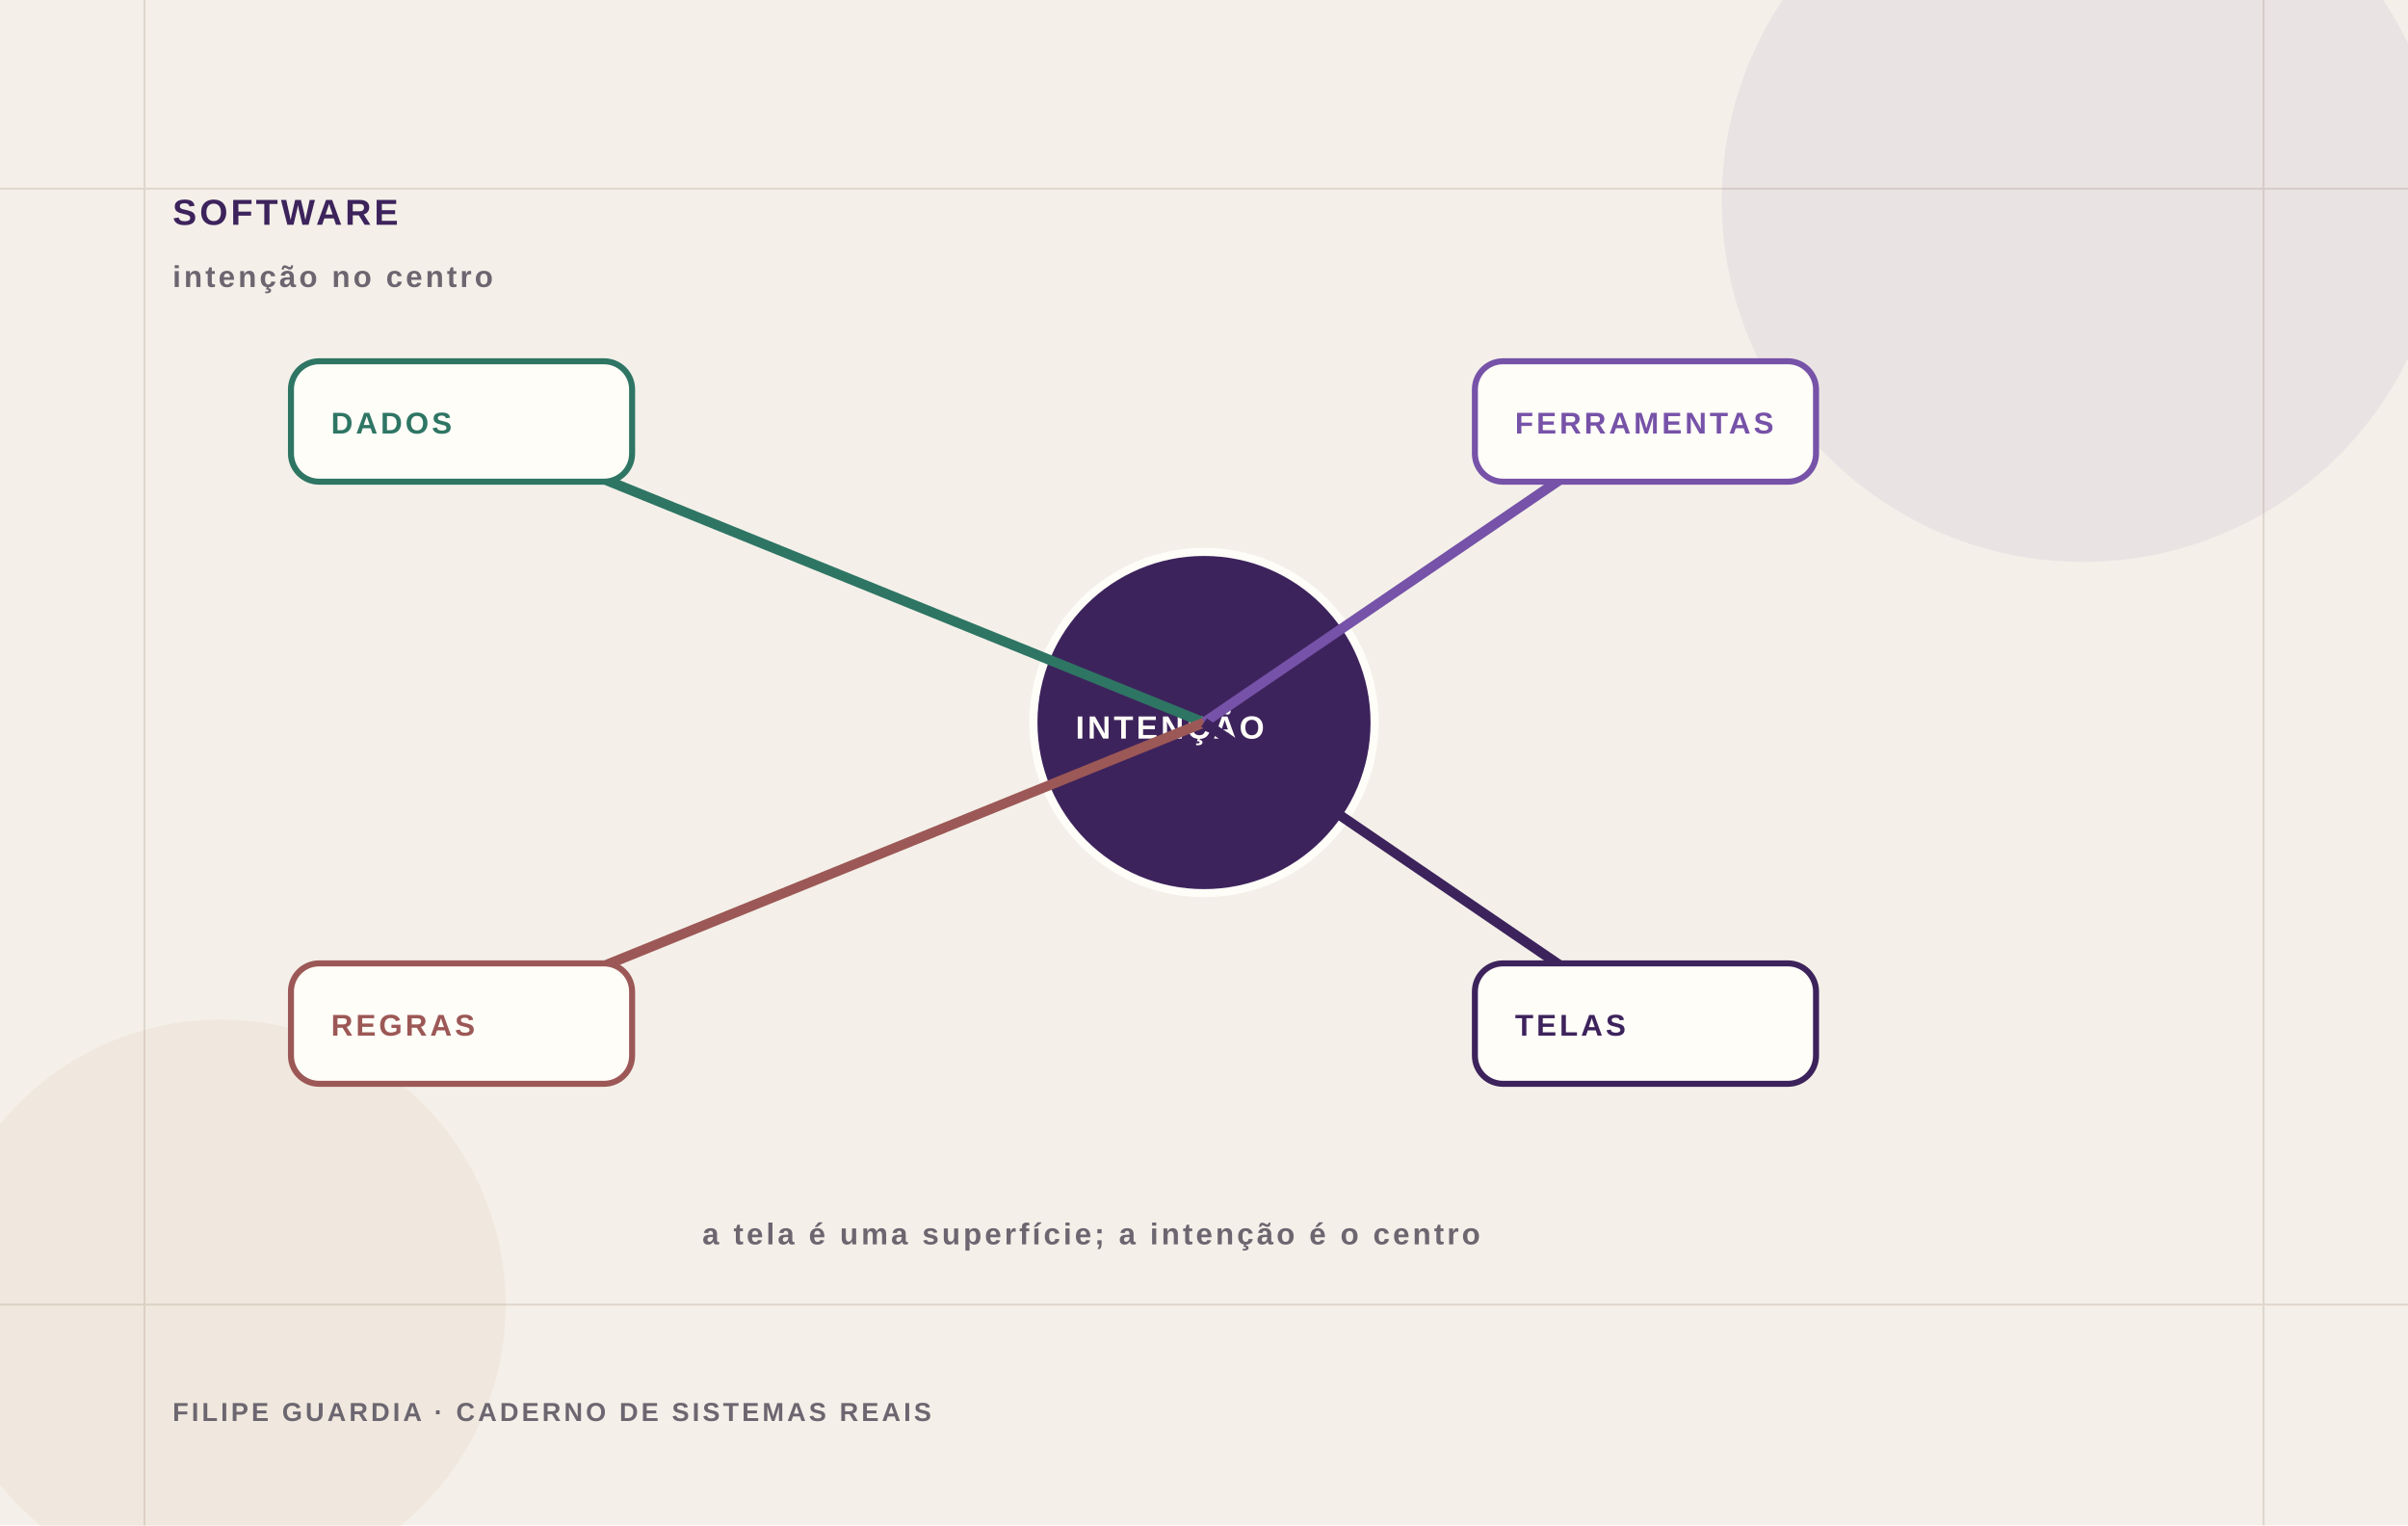
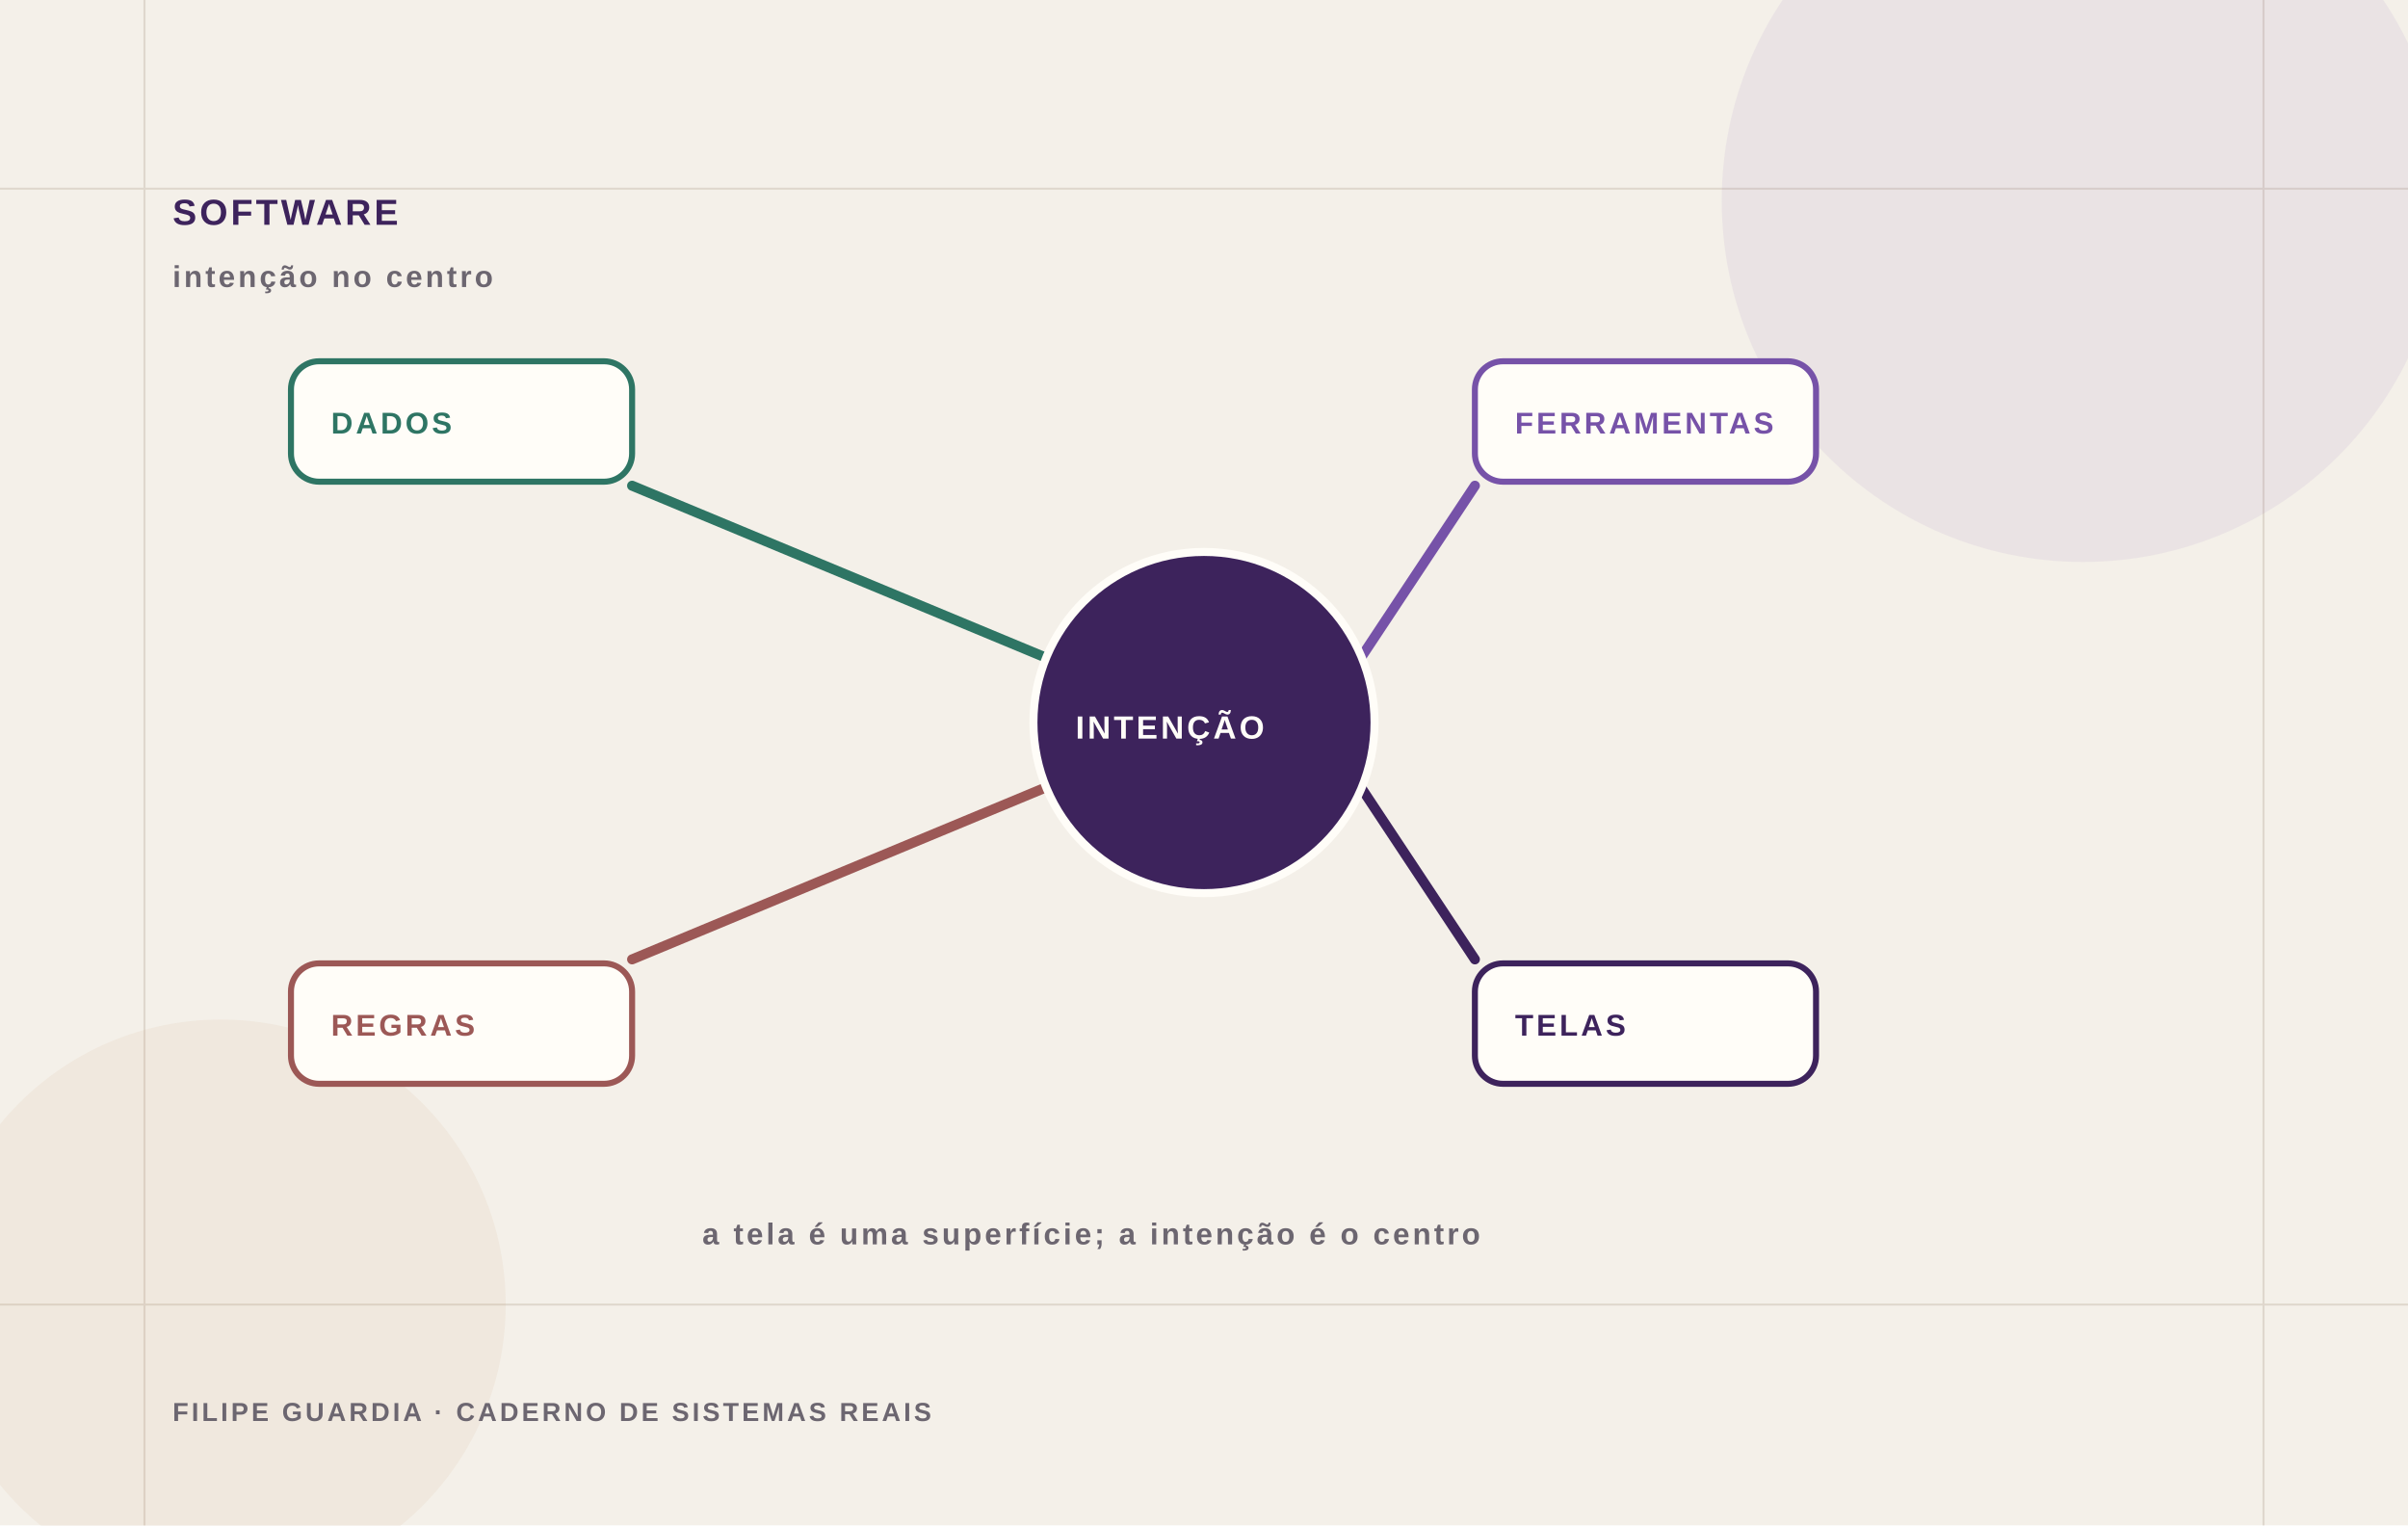
<svg xmlns="http://www.w3.org/2000/svg" viewBox="0 0 1200 760" role="img" aria-labelledby="title desc">
  <rect width="1200" height="760" fill="#f4f0e9" />
  <path d="M0 94H1200M0 650H1200M72 0V760M1128 0V760" stroke="#d9d1c5" stroke-width="1" opacity=".8" />
  <circle cx="1038" cy="100" r="180" fill="#7652a8" opacity=".08" />
  <circle cx="110" cy="650" r="142" fill="#bb8754" opacity=".08" />
  <text x="86" y="112" fill="#3d235c" font-family="Arial, sans-serif" font-size="18" font-weight="800" letter-spacing="1.5">SOFTWARE</text>
  <text x="86" y="143" fill="#6c6670" font-family="Arial, sans-serif" font-size="15" font-weight="650" letter-spacing="1.5">intenção no centro</text>
  <text x="86" y="708" fill="#6c6670" font-family="Arial, sans-serif" font-size="13" font-weight="650" letter-spacing="1.5">FILIPE GUARDIA · CADERNO DE SISTEMAS REAIS</text>
+   <path d="M522 328L315 242" stroke="#2e7564" stroke-width="5" fill="none" stroke-linecap="round" />
+   <path d="M678 328L735 242" stroke="#7652a8" stroke-width="5" fill="none" stroke-linecap="round" />
+   <path d="M522 392L315 478" stroke="#9c5856" stroke-width="5" fill="none" stroke-linecap="round" />
+   <path d="M678 392L735 478" stroke="#3d235c" stroke-width="5" fill="none" stroke-linecap="round" />
+   <rect x="145" y="180" width="170" height="60" rx="14" fill="#fffdf8" stroke="#2e7564" stroke-width="3" />
+   <text x="165" y="216" fill="#2e7564" font-family="Arial, sans-serif" font-size="15" font-weight="800" letter-spacing="1.5">DADOS</text>
+   <rect x="735" y="180" width="170" height="60" rx="14" fill="#fffdf8" stroke="#7652a8" stroke-width="3" />
+   <text x="755" y="216" fill="#7652a8" font-family="Arial, sans-serif" font-size="15" font-weight="800" letter-spacing="1.5">FERRAMENTAS</text>
+   <rect x="145" y="480" width="170" height="60" rx="14" fill="#fffdf8" stroke="#9c5856" stroke-width="3" />
+   <text x="165" y="516" fill="#9c5856" font-family="Arial, sans-serif" font-size="15" font-weight="800" letter-spacing="1.5">REGRAS</text>
+   <rect x="735" y="480" width="170" height="60" rx="14" fill="#fffdf8" stroke="#3d235c" stroke-width="3" />
+   <text x="755" y="516" fill="#3d235c" font-family="Arial, sans-serif" font-size="15" font-weight="800" letter-spacing="1.5">TELAS</text>
  <circle cx="600" cy="360" r="85" fill="#3d235c" stroke="#fffdf8" stroke-width="4" />
  <text x="536" y="368" fill="#fffdf8" font-family="Arial, sans-serif" font-size="16" font-weight="800" letter-spacing="1.5">INTENÇÃO</text>
-   <path d="M600 360L230 210" stroke="#2e7564" stroke-width="5" fill="none" />
-   <rect x="145" y="180" width="170" height="60" rx="14" fill="#fffdf8" stroke="#2e7564" stroke-width="3" />
-   <text x="165" y="216" fill="#2e7564" font-family="Arial, sans-serif" font-size="15" font-weight="800" letter-spacing="1.5">DADOS</text>
-   <path d="M600 360L820 210" stroke="#7652a8" stroke-width="5" fill="none" />
-   <rect x="735" y="180" width="170" height="60" rx="14" fill="#fffdf8" stroke="#7652a8" stroke-width="3" />
-   <text x="755" y="216" fill="#7652a8" font-family="Arial, sans-serif" font-size="15" font-weight="800" letter-spacing="1.5">FERRAMENTAS</text>
-   <path d="M600 360L230 510" stroke="#9c5856" stroke-width="5" fill="none" />
-   <rect x="145" y="480" width="170" height="60" rx="14" fill="#fffdf8" stroke="#9c5856" stroke-width="3" />
-   <text x="165" y="516" fill="#9c5856" font-family="Arial, sans-serif" font-size="15" font-weight="800" letter-spacing="1.5">REGRAS</text>
-   <path d="M600 360L820 510" stroke="#3d235c" stroke-width="5" fill="none" />
-   <rect x="735" y="480" width="170" height="60" rx="14" fill="#fffdf8" stroke="#3d235c" stroke-width="3" />
-   <text x="755" y="516" fill="#3d235c" font-family="Arial, sans-serif" font-size="15" font-weight="800" letter-spacing="1.5">TELAS</text>
  <text x="350" y="620" fill="#6c6670" font-family="Arial, sans-serif" font-size="15" font-weight="650" letter-spacing="1.5">a tela é uma superfície; a intenção é o centro</text>
</svg>
